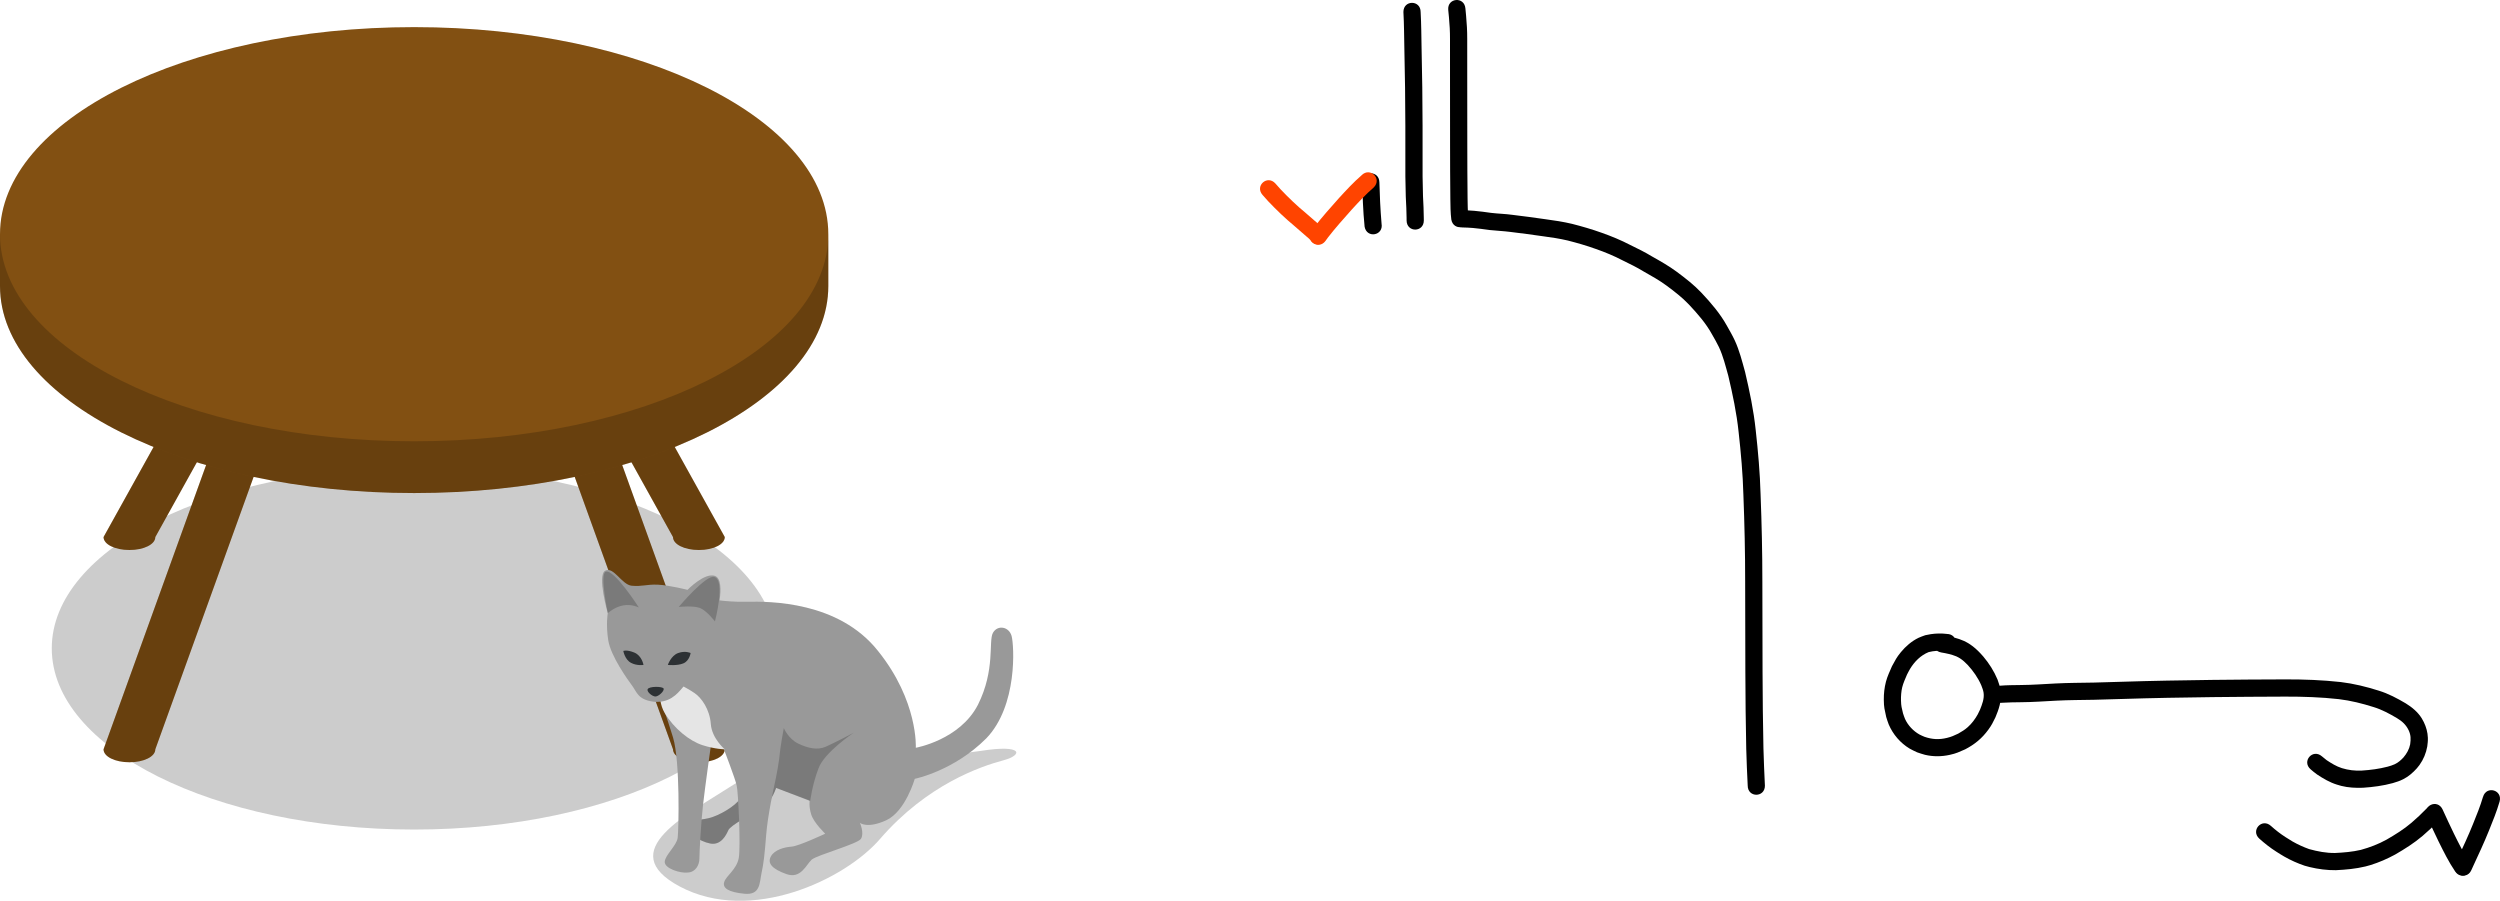
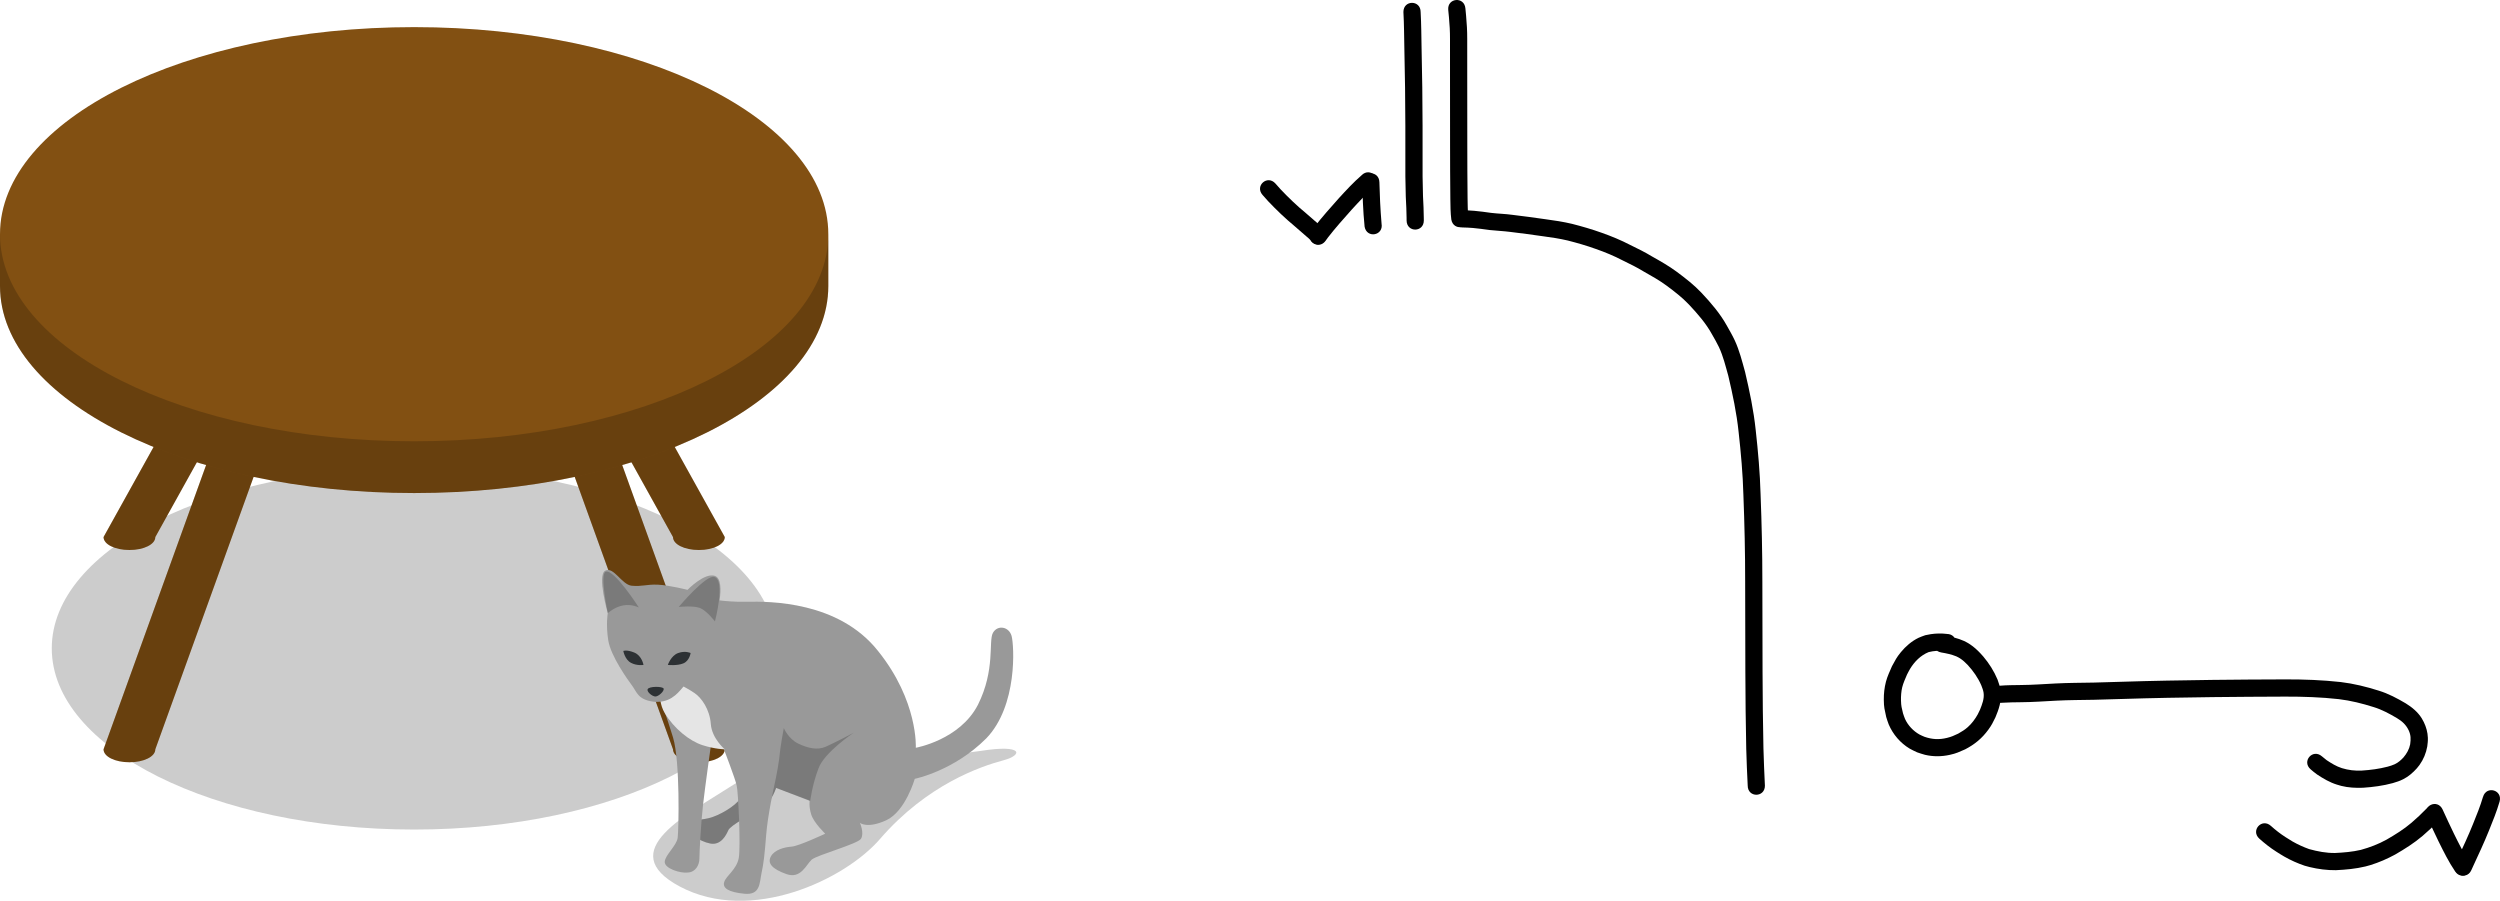
<svg xmlns="http://www.w3.org/2000/svg" id="svg8" version="1.1" viewBox="0 0 127.769 46.038" height="46.038mm" width="127.769mm">
  <defs id="defs2" />
  <g transform="translate(-84.09431,-87.03082)" id="layer1">
    <g transform="matrix(0.2645833,0,0,0.2645833,84.09431,77.83358)" id="g856">
      <ellipse style="opacity:0.2" cx="80" cy="160" rx="70" ry="35" id="ellipse815" />
      <path style="fill:#825012" d="m 100,80 c -2.8,0 -5,1.1 -5,2.5 l 35,97 c 0,1.4 2.2,2.5 5,2.5 2.8,0 5,-1.1 5,-2.5 l -35,-97 c 0,-1.4 -2.2,-2.5 -5,-2.5 z" id="path817" />
      <path style="opacity:0.2" d="m 100,85 c -2.8,0 -5,-1.1 -5,-2.5 l 35,97 c 0,1.4 2.2,2.5 5,2.5 2.8,0 5,-1.1 5,-2.5 l -35,-97 c 0,1.4 -2.2,2.5 -5,2.5 z" id="path819" />
      <path style="fill:#825012" d="m 100,73 c -2.8,0 -5,1.1 -5,2.5 l 35,63 c 0,1.4 2.2,2.5 5,2.5 2.8,0 5,-1.1 5,-2.5 l -35,-63 c 0,-1.4 -2.2,-2.5 -5,-2.5 z" id="path821" />
      <path style="opacity:0.2" d="m 100,78 c -2.8,0 -5,-1.1 -5,-2.5 l 35,63 c 0,1.4 2.2,2.5 5,2.5 2.8,0 5,-1.1 5,-2.5 l -35,-63 c 0,1.4 -2.2,2.5 -5,2.5 z" id="path823" />
      <path style="fill:#825012" d="m 60,80 c 2.8,0 5,1.1 5,2.5 l -35,97 c 0,1.4 -2.2,2.5 -5,2.5 -2.8,0 -5,-1.1 -5,-2.5 l 35,-97 C 55,81.1 57.2,80 60,80 Z" id="path825" />
      <path style="opacity:0.2" d="m 60,85 c 2.8,0 5,-1.1 5,-2.5 l -35,97 c 0,1.4 -2.2,2.5 -5,2.5 -2.8,0 -5,-1.1 -5,-2.5 l 35,-97 c 0,1.4 2.2,2.5 5,2.5 z" id="path827" />
      <path style="fill:#825012" d="m 60,73 c 2.8,0 5,1.1 5,2.5 l -35,63 c 0,1.4 -2.2,2.5 -5,2.5 -2.8,0 -5,-1.1 -5,-2.5 l 35,-63 C 55,74.1 57.2,73 60,73 Z" id="path829" />
      <path style="opacity:0.2" d="m 60,78 c 2.8,0 5,-1.1 5,-2.5 l -35,63 c 0,1.4 -2.2,2.5 -5,2.5 -2.8,0 -5,-1.1 -5,-2.5 l 35,-63 c 0,1.4 2.2,2.5 5,2.5 z" id="path831" />
      <path style="fill:#825012" d="M 80,40 C 35.8,40 0,57.9 0,80 v 10 c 0,22.1 35.8,40 80,40 44.2,0 80,-17.9 80,-40 V 80 C 160,57.9 124.2,40 80,40 Z" id="path833" />
      <path style="opacity:0.2" d="M 80,120 C 35.8,120 0,102.1 0,80 v 10 c 0,22.1 35.8,40 80,40 44.2,0 80,-17.9 80,-40 V 80 c 0,22.1 -35.8,40 -80,40 z" id="path835" />
    </g>
    <g transform="matrix(-0.2645833,0,0,0.2645833,136.032,93.39108)" id="g882">
      <path style="opacity:0.2" d="m 54.4,127.4 c 9.1,5.9 23.5,12.9 10.6,19.8 C 51.3,154.5 33.1,145.9 26.3,138 17.2,127.5 6.9,124 2.4,122.8 c -3.7,-1 -3.8,-3.1 4.4,-1.8 1.4,0.2 11.6,1.5 21.6,2.9 10.2,1.4 23.2,1.7 26,3.5 z" id="path858" />
      <path style="fill:#999999" d="m 46.3,127.9 c 0,0 0.8,2.9 2.8,4.1 2,1.2 6.1,3.4 6.5,4.3 0.4,0.9 1.4,3 3.5,2.6 2.1,-0.4 4.8,-2.2 4.1,-3.5 -0.7,-1.3 -1.7,-0.9 -3.8,-1.4 -2.1,-0.5 -5.2,-2.4 -6,-3.7 -0.9,-1.3 -1.7,-4 -1.7,-4 z" id="path860" />
      <path style="opacity:0.2" d="m 46.3,127.9 c 0,0 0.8,2.9 2.8,4.1 2,1.2 6.1,3.4 6.5,4.3 0.4,0.9 1.4,3 3.5,2.6 2.1,-0.4 4.8,-2.2 4.1,-3.5 -0.7,-1.3 -1.7,-0.9 -3.8,-1.4 -2.1,-0.5 -5.2,-2.4 -6,-3.7 -0.9,-1.3 -1.7,-4 -1.7,-4 z" id="path862" />
      <path style="fill:#999999" d="m 19.4,120.4 c 0,0 -8.5,-1.5 -12,-8.3 C 4,105.3 5.4,99.8 4.5,98.2 3.6,96.6 1.4,97 0.9,98.8 c -0.5,1.8 -1.2,13.5 4.9,19.8 6.3,6.3 13.8,7.8 13.8,7.8 0,0 1.8,6.3 5.5,8 3.7,1.7 5.1,0.5 5.1,0.5 0,0 -0.9,2 -0.2,3.1 0.7,1 8.4,3.1 9.5,4 1.1,1 2.1,3.8 4.9,2.8 2.8,-1 3.7,-2.1 3,-3.4 -0.7,-1.3 -2.6,-1.8 -4,-1.9 -1.4,-0.1 -6.5,-2.5 -6.5,-2.5 0,0 2.2,-2.1 2.7,-3.7 0.5,-1.6 0.3,-2.7 0.3,-2.7 l 6.9,-2.6 c 0,0 1.2,5.4 1.5,9.2 0.3,3.8 0.5,5.6 0.9,7.4 0.4,1.9 0.2,4.3 3.3,4 3.1,-0.3 4.3,-1.1 3.9,-2.3 -0.4,-1.2 -2.4,-2.4 -2.8,-4.6 -0.4,-2.1 0.1,-12.9 0.4,-14 0.2,-1.1 2.5,-7.1 2.5,-7.1 l 2.5,-0.5 c 0,0 1.1,7.8 1.5,11.3 0.4,3.5 0.7,9.2 0.7,10.4 0,1.2 0.7,2.6 2.2,2.7 1.5,0.2 4.6,-0.8 4.5,-2.1 -0.1,-1.3 -2.3,-3.1 -2.5,-4.6 -0.2,-1.5 -0.5,-14.8 0.9,-19.4 1.4,-4.6 2.4,-7.1 2.4,-7.1 L 60,91.5 c 0,0 -3.5,0.8 -7.9,0.7 -4.5,-0.1 -17.8,-0.1 -25.4,9.5 -7.8,9.7 -7.3,18.7 -7.3,18.7 z" id="path864" />
      <path style="fill:#e5e5e5" d="m 56.3,120.7 c 0,0 2.5,-2.1 2.7,-4.9 0.2,-2.8 1.8,-5.1 3.2,-6 1.4,-1 6.2,-3.4 6.2,-3.4 0,0 1.3,4.3 -0.5,7.3 -1.8,3 -4.8,5.4 -7.3,6.2 -2.5,0.8 -4.3,0.8 -4.3,0.8 z" id="path866" />
      <path style="opacity:0.2" d="m 46.8,128 c 0,0 -0.7,-3.1 -1,-5.4 -0.2,-2.4 -0.9,-6 -0.9,-6 0,0 -0.9,2.1 -2.8,3 -1.9,0.9 -3.7,1.3 -5.3,0.6 -1.6,-0.7 -5.4,-2.7 -5.4,-2.7 0,0 5.7,3.8 6.8,6.9 1.2,3.1 1.6,6.3 1.6,6.3 z" id="path868" />
      <path style="fill:#999999" d="m 58.2,96 c 0,0 -0.5,2.8 0.7,5.7 1.3,2.9 4,5.2 5.4,6.9 1.3,1.6 2.8,3.2 5.8,2.9 3,-0.4 3.2,-1.9 4.1,-3.1 0.9,-1.2 4.1,-5.7 4.6,-8.7 0.5,-3.1 0.1,-5.3 0.1,-5.3 0,0 2.1,-7.3 0.5,-8.2 -1.6,-0.9 -3.2,2.7 -5.1,2.9 -2,0.2 -2.9,-0.3 -5.1,-0.2 -2.2,0.1 -5.7,1 -5.7,1 0,0 -3.3,-3.4 -5.3,-2.7 -2.4,0.9 0,8.8 0,8.8 z" id="path870" />
      <path style="fill:#2d3134" d="m 69.7,110.5 c -0.6,0 -1.7,-1 -1.6,-1.5 0.1,-0.5 2.9,-0.5 3.1,0.1 0.2,0.5 -0.9,1.4 -1.5,1.4 z" id="path872" />
      <path style="fill:#2d3134" d="m 72,104.4 c 0,0 0.3,-1.8 1.8,-2.4 1.5,-0.6 2.1,-0.3 2.1,-0.3 0,0 -0.3,1.7 -1.5,2.3 -1.1,0.6 -2.4,0.4 -2.4,0.4 z" id="path874" />
      <path style="fill:#2d3134" d="m 67.3,104.4 c 0,0 -0.6,-1.8 -2,-2.3 -1.4,-0.5 -2.4,0 -2.4,0 0,0 0.2,1.5 1.4,2 1.2,0.5 3,0.3 3,0.3 z" id="path876" />
      <path style="opacity:0.2" d="m 72.9,93.3 c 0,0 4.8,-7.5 6.4,-6.9 1.2,0.4 -0.4,8 -0.4,8 0,0 -1.3,-1.2 -3,-1.5 -1.6,-0.3 -3,0.4 -3,0.4 z" id="path878" />
      <path style="opacity:0.2" d="m 65.2,93.2 c 0,0 -5.3,-6.3 -6.9,-5.8 -2.2,0.7 -0.1,8.6 -0.1,8.6 0,0 1.6,-2.1 2.9,-2.6 1.3,-0.5 4.1,-0.2 4.1,-0.2 z" id="path880" />
    </g>
  </g>
  <path style="fill:#000000;fill-opacity:1;fill-rule:nonzero;stroke:none;stroke-width:0.265" id="path8" d="m 90.2,40.151 c -0.03,-0.637 -0.058,-1.274 -0.075,-1.912 -0.03,-1.297 -0.038,-2.595 -0.045,-3.893 -0.008,-1.539 -0.009,-3.077 -0.01,-4.616 0.001,-1.489 -0.034,-2.977 -0.091,-4.464 -0.03,-1.099 -0.128,-2.194 -0.249,-3.286 -0.105,-1.004 -0.313,-1.991 -0.544,-2.972 -0.151,-0.545 -0.289,-1.098 -0.528,-1.614 -0.121,-0.26 -0.252,-0.482 -0.392,-0.731 -0.348,-0.633 -0.818,-1.178 -1.31,-1.702 -0.379,-0.402 -0.818,-0.741 -1.26,-1.07 -0.403,-0.298 -0.841,-0.546 -1.277,-0.791 -0.354,-0.217 -0.728,-0.397 -1.1,-0.58 -0.473,-0.246 -0.965,-0.449 -1.467,-0.626 -0.496,-0.178 -1.002,-0.324 -1.511,-0.454 -0.443,-0.104 -0.893,-0.175 -1.344,-0.234 -0.567,-0.081 -1.134,-0.159 -1.703,-0.226 -0.36,-0.051 -0.725,-0.057 -1.085,-0.1 -0.284,-0.041 -0.569,-0.079 -0.855,-0.105 -0.198,-0.018 -0.397,-0.025 -0.596,-0.031 -0.622,-0.018 -0.647,0.862 -0.025,0.88 v 0 c 0.181,0.005 0.362,0.011 0.542,0.027 0.279,0.025 0.557,0.063 0.834,0.103 0.36,0.04 0.723,0.052 1.082,0.099 0.566,0.067 1.13,0.145 1.693,0.225 0.416,0.053 0.831,0.119 1.239,0.214 0.485,0.124 0.966,0.262 1.438,0.432 0.47,0.164 0.93,0.355 1.372,0.586 0.358,0.175 0.716,0.348 1.056,0.557 0.404,0.227 0.809,0.455 1.183,0.729 0.401,0.298 0.8,0.604 1.145,0.968 0.444,0.472 0.871,0.96 1.184,1.531 0.113,0.199 0.249,0.431 0.347,0.639 0.221,0.47 0.342,0.978 0.482,1.475 0.223,0.946 0.425,1.899 0.526,2.867 0.119,1.071 0.216,2.145 0.245,3.223 0.057,1.477 0.091,2.954 0.09,4.432 0.001,1.54 0.002,3.08 0.01,4.62 0.007,1.304 0.015,2.608 0.045,3.911 0.017,0.63 0.043,1.26 0.075,1.889 0,0.622 0.88,0.622 0.88,0 z" />
  <path style="fill:#000000;fill-opacity:1;fill-rule:nonzero;stroke:none;stroke-width:0.265" id="path9" d="m 75.04,11.065 c -0.03,-0.305 -0.03,-0.613 -0.036,-0.92 -0.012,-0.936 -0.012,-1.872 -0.014,-2.807 -0.002,-1.124 -0.002,-2.249 -0.003,-3.373 C 74.987,3.303 74.987,2.641 74.986,1.979 74.988,1.588 74.964,1.199 74.929,0.81 74.917,0.682 74.904,0.554 74.893,0.426 74.835,-0.194 73.959,-0.112 74.016,0.507 v 0 c 0.012,0.127 0.024,0.255 0.037,0.382 0.033,0.362 0.055,0.726 0.053,1.09 8.5e-5,0.662 2.14e-4,1.324 5.29e-4,1.987 5.29e-4,1.125 0.001,2.249 0.003,3.374 0.002,0.941 0.002,1.881 0.014,2.822 0.006,0.354 0.005,0.71 0.05,1.061 0.111,0.612 0.977,0.455 0.866,-0.157 z" />
  <path style="fill:#000000;fill-opacity:1;fill-rule:nonzero;stroke:none;stroke-width:0.265" id="path10" d="m 71.725,0.61 c 0.035,0.637 0.036,1.274 0.049,1.912 0.033,1.304 0.045,2.609 0.05,3.914 0.002,0.861 0.002,1.723 0.001,2.584 0.002,0.342 0.012,0.684 0.021,1.026 0.005,0.197 0.019,0.393 0.028,0.59 0.007,0.166 0.01,0.331 0.013,0.497 0.001,0.093 5.29e-4,0.047 0.001,0.138 0.006,0.622 0.886,0.614 0.88,-0.008 v 0 c -7.94e-4,-0.094 -2.65e-4,-0.046 -0.002,-0.142 -0.002,-0.174 -0.006,-0.349 -0.013,-0.523 -0.008,-0.192 -0.022,-0.383 -0.027,-0.575 -0.009,-0.334 -0.019,-0.668 -0.021,-1.001 5.29e-4,-0.863 0.001,-1.725 -0.001,-2.588 -0.005,-1.31 -0.017,-2.62 -0.05,-3.929 -0.013,-0.631 -0.013,-1.263 -0.049,-1.893 0,-0.622 -0.88,-0.622 -0.88,0 z" />
  <path style="fill:#000000;fill-opacity:1;fill-rule:nonzero;stroke:none;stroke-width:0.265" id="path11" d="m 70.608,11.429 c -0.032,-0.371 -0.055,-0.742 -0.074,-1.113 -0.016,-0.334 -0.028,-0.669 -0.036,-1.003 -0.016,-0.622 -0.896,-0.599 -0.88,0.023 v 0 c 0.009,0.342 0.021,0.684 0.037,1.026 0.021,0.409 0.043,0.819 0.087,1.226 0.111,0.612 0.977,0.455 0.866,-0.157 z" />
-   <path style="fill:#ff4400;fill-opacity:1;fill-rule:nonzero;stroke:none;stroke-width:0.265" id="path12" d="m 69.589,8.957 c -0.415,0.357 -0.785,0.762 -1.155,1.164 -0.433,0.486 -0.867,0.972 -1.266,1.486 -0.044,0.061 -0.089,0.122 -0.133,0.182 -0.366,0.503 0.345,1.021 0.711,0.518 v 0 c 0.039,-0.054 0.078,-0.108 0.117,-0.162 0.383,-0.496 0.802,-0.962 1.218,-1.43 0.361,-0.394 0.724,-0.787 1.129,-1.137 0.44,-0.44 -0.182,-1.062 -0.622,-0.622 z" />
-   <path style="fill:#ff4400;fill-opacity:1;fill-rule:nonzero;stroke:none;stroke-width:0.265" id="path13" d="m 67.718,11.803 c -0.143,-0.21 -0.349,-0.365 -0.54,-0.53 -0.086,-0.075 -0.362,-0.315 -0.441,-0.384 C 66.281,10.515 65.857,10.107 65.451,9.679 65.27,9.476 65.359,9.576 65.186,9.381 64.773,8.915 64.114,9.499 64.527,9.964 v 0 c 0.181,0.204 0.086,0.097 0.286,0.321 0.425,0.448 0.87,0.875 1.346,1.269 0.208,0.181 0.415,0.362 0.624,0.542 0.037,0.032 0.075,0.063 0.112,0.096 0.02,0.018 0.037,0.041 0.058,0.058 0.002,0.002 2.3e-4,-0.006 2.64e-4,-0.01 0.309,0.54 1.073,0.104 0.764,-0.437 z" />
+   <path style="fill:#000000;fill-opacity:1;fill-rule:nonzero;stroke:none;stroke-width:0.265" id="path12" d="m 69.589,8.957 c -0.415,0.357 -0.785,0.762 -1.155,1.164 -0.433,0.486 -0.867,0.972 -1.266,1.486 -0.044,0.061 -0.089,0.122 -0.133,0.182 -0.366,0.503 0.345,1.021 0.711,0.518 v 0 c 0.039,-0.054 0.078,-0.108 0.117,-0.162 0.383,-0.496 0.802,-0.962 1.218,-1.43 0.361,-0.394 0.724,-0.787 1.129,-1.137 0.44,-0.44 -0.182,-1.062 -0.622,-0.622 z" />
+   <path style="fill:#000000;fill-opacity:1;fill-rule:nonzero;stroke:none;stroke-width:0.265" id="path13" d="m 67.718,11.803 c -0.143,-0.21 -0.349,-0.365 -0.54,-0.53 -0.086,-0.075 -0.362,-0.315 -0.441,-0.384 C 66.281,10.515 65.857,10.107 65.451,9.679 65.27,9.476 65.359,9.576 65.186,9.381 64.773,8.915 64.114,9.499 64.527,9.964 v 0 c 0.181,0.204 0.086,0.097 0.286,0.321 0.425,0.448 0.87,0.875 1.346,1.269 0.208,0.181 0.415,0.362 0.624,0.542 0.037,0.032 0.075,0.063 0.112,0.096 0.02,0.018 0.037,0.041 0.058,0.058 0.002,0.002 2.3e-4,-0.006 2.64e-4,-0.01 0.309,0.54 1.073,0.104 0.764,-0.437 z" />
  <path style="fill:#000000;fill-opacity:1;fill-rule:nonzero;stroke:none;stroke-width:0.265" id="path14" d="m 99.495,32.398 c -0.267,-0.033 -0.548,-0.027 -0.814,0.012 -0.095,0.014 -0.189,0.036 -0.283,0.054 -0.115,0.044 -0.234,0.079 -0.344,0.132 -0.353,0.171 -0.658,0.434 -0.905,0.735 -0.234,0.286 -0.277,0.398 -0.456,0.72 -0.109,0.252 -0.236,0.519 -0.306,0.787 -0.08,0.309 -0.113,0.608 -0.11,0.927 0.004,0.405 0.04,0.483 0.122,0.876 0.043,0.129 0.077,0.261 0.13,0.386 0.216,0.507 0.593,0.946 1.066,1.231 0.122,0.074 0.256,0.127 0.383,0.191 0.135,0.043 0.268,0.095 0.406,0.128 0.418,0.099 0.847,0.094 1.266,0.001 0.353,-0.078 0.455,-0.14 0.784,-0.281 0.486,-0.252 0.863,-0.562 1.186,-1.006 0.186,-0.256 0.219,-0.347 0.36,-0.626 0.174,-0.409 0.315,-0.825 0.276,-1.277 -0.025,-0.284 -0.078,-0.392 -0.167,-0.658 -0.179,-0.428 -0.429,-0.824 -0.729,-1.178 -0.047,-0.055 -0.097,-0.107 -0.145,-0.161 -0.161,-0.171 -0.336,-0.331 -0.532,-0.461 -0.125,-0.083 -0.166,-0.1 -0.299,-0.169 -0.324,-0.147 -0.673,-0.223 -1.023,-0.283 -0.613,-0.104 -0.761,0.763 -0.148,0.868 v 0 c 0.261,0.044 0.523,0.098 0.769,0.199 0.068,0.034 0.124,0.059 0.187,0.1 0.146,0.095 0.275,0.212 0.394,0.338 0.283,0.308 0.526,0.652 0.694,1.037 0.048,0.131 0.099,0.243 0.119,0.382 0.044,0.306 -0.073,0.592 -0.183,0.87 -0.039,0.08 -0.074,0.162 -0.117,0.24 -0.132,0.238 -0.303,0.468 -0.507,0.649 -0.178,0.158 -0.285,0.209 -0.488,0.332 -0.243,0.109 -0.313,0.154 -0.573,0.218 -0.405,0.1 -0.755,0.08 -1.149,-0.054 -0.086,-0.039 -0.175,-0.071 -0.257,-0.117 -0.319,-0.179 -0.591,-0.466 -0.742,-0.8 -0.041,-0.092 -0.068,-0.19 -0.102,-0.285 -0.068,-0.297 -0.094,-0.342 -0.103,-0.653 -0.006,-0.212 0.012,-0.472 0.063,-0.679 0.052,-0.211 0.161,-0.449 0.245,-0.648 0.052,-0.097 0.099,-0.197 0.156,-0.291 0.227,-0.373 0.54,-0.69 0.948,-0.856 0.066,-0.014 0.132,-0.031 0.199,-0.041 0.241,-0.037 0.486,-0.031 0.728,-0.008 0.622,0 0.622,-0.88 0,-0.88 z" />
  <path style="fill:#000000;fill-opacity:1;fill-rule:nonzero;stroke:none;stroke-width:0.265" id="path15" d="m 102.331,35.916 c 0.318,-0.021 0.638,-0.022 0.957,-0.027 0.603,-0.004 1.205,-0.049 1.808,-0.08 0.64,-0.034 1.282,-0.032 1.922,-0.045 0.337,-0.007 1.103,-0.031 1.433,-0.041 1.545,-0.05 3.09,-0.076 4.636,-0.095 1.234,-0.015 2.467,-0.021 3.701,-0.026 0.917,-0.002 1.835,0.028 2.747,0.13 0.605,0.073 1.196,0.221 1.776,0.405 0.425,0.129 0.815,0.342 1.195,0.567 0.268,0.163 0.452,0.33 0.591,0.611 0.122,0.258 0.117,0.451 0.081,0.726 -0.049,0.251 -0.177,0.477 -0.342,0.67 -0.129,0.138 -0.273,0.267 -0.447,0.347 -0.139,0.063 -0.213,0.08 -0.363,0.125 -0.43,0.113 -0.873,0.17 -1.316,0.199 -0.355,0.018 -0.685,-0.021 -1.024,-0.125 -0.284,-0.09 -0.535,-0.246 -0.781,-0.41 -0.082,-0.061 -0.161,-0.126 -0.238,-0.193 -0.47,-0.408 -1.047,0.256 -0.577,0.664 v 0 c 0.106,0.091 0.213,0.181 0.328,0.262 0.318,0.211 0.649,0.407 1.016,0.52 0.074,0.022 0.147,0.046 0.222,0.065 0.362,0.091 0.74,0.109 1.112,0.095 0.512,-0.035 1.024,-0.101 1.52,-0.237 0.225,-0.072 0.326,-0.094 0.536,-0.2 0.267,-0.135 0.494,-0.332 0.693,-0.554 0.045,-0.057 0.094,-0.112 0.137,-0.171 0.203,-0.282 0.339,-0.61 0.398,-0.951 0.02,-0.178 0.036,-0.261 0.03,-0.443 -0.009,-0.279 -0.086,-0.549 -0.207,-0.799 -0.035,-0.064 -0.066,-0.13 -0.105,-0.192 -0.202,-0.325 -0.496,-0.567 -0.818,-0.766 -0.438,-0.258 -0.888,-0.498 -1.376,-0.648 -0.635,-0.201 -1.282,-0.362 -1.945,-0.441 -0.945,-0.105 -1.896,-0.139 -2.847,-0.136 -1.236,0.004 -2.472,0.011 -3.709,0.026 -1.551,0.02 -3.101,0.046 -4.651,0.096 -0.312,0.009 -1.096,0.034 -1.418,0.041 -0.652,0.013 -1.304,0.012 -1.955,0.046 -0.592,0.03 -1.183,0.075 -1.776,0.079 -0.351,0.005 -0.703,0.005 -1.054,0.034 -0.617,0.077 -0.508,0.95 0.109,0.873 z" />
  <path style="fill:#000000;fill-opacity:1;fill-rule:nonzero;stroke:none;stroke-width:0.265" id="path16" d="m 126.9,40.728 c -0.14,0.475 -0.328,0.935 -0.513,1.393 -0.241,0.6 -0.516,1.185 -0.787,1.771 -0.032,0.07 -0.064,0.141 -0.095,0.211 -0.256,0.567 0.546,0.93 0.802,0.363 v 0 c 0.031,-0.068 0.061,-0.135 0.092,-0.203 0.278,-0.599 0.558,-1.198 0.805,-1.811 0.197,-0.487 0.396,-0.976 0.543,-1.481 0.171,-0.598 -0.675,-0.84 -0.846,-0.242 z" />
  <path style="fill:#000000;fill-opacity:1;fill-rule:nonzero;stroke:none;stroke-width:0.265" id="path17" d="m 126.205,44.044 c -0.307,-0.454 -0.548,-0.948 -0.791,-1.438 -0.202,-0.408 -0.387,-0.824 -0.579,-1.236 -0.263,-0.564 -1.061,-0.192 -0.797,0.372 v 0 c 0.195,0.419 0.383,0.841 0.588,1.255 0.26,0.524 0.519,1.05 0.847,1.535 0.345,0.518 1.077,0.03 0.732,-0.488 z" />
  <path style="fill:#000000;fill-opacity:1;fill-rule:nonzero;stroke:none;stroke-width:0.265" id="path18" d="m 124,41.339 c -0.241,0.25 -0.494,0.487 -0.758,0.713 -0.391,0.333 -0.827,0.603 -1.27,0.859 -0.415,0.23 -0.858,0.399 -1.315,0.524 -0.432,0.101 -0.874,0.138 -1.316,0.159 -0.451,0.007 -0.894,-0.08 -1.327,-0.199 -0.295,-0.106 -0.581,-0.237 -0.853,-0.392 -0.095,-0.054 -0.263,-0.162 -0.355,-0.221 -0.265,-0.169 -0.513,-0.363 -0.747,-0.574 -0.463,-0.416 -1.051,0.24 -0.588,0.655 v 0 c 0.271,0.242 0.556,0.467 0.863,0.662 0.131,0.083 0.277,0.177 0.411,0.253 0.33,0.188 0.679,0.345 1.039,0.466 0.086,0.023 0.172,0.049 0.259,0.07 0.438,0.106 0.89,0.164 1.34,0.159 0.507,-0.025 1.014,-0.07 1.508,-0.19 0.083,-0.023 0.167,-0.044 0.249,-0.069 0.442,-0.135 0.867,-0.321 1.273,-0.542 0.489,-0.284 0.969,-0.584 1.4,-0.952 0.281,-0.241 0.551,-0.493 0.808,-0.759 0.44,-0.44 -0.182,-1.062 -0.622,-0.622 z" />
</svg>
